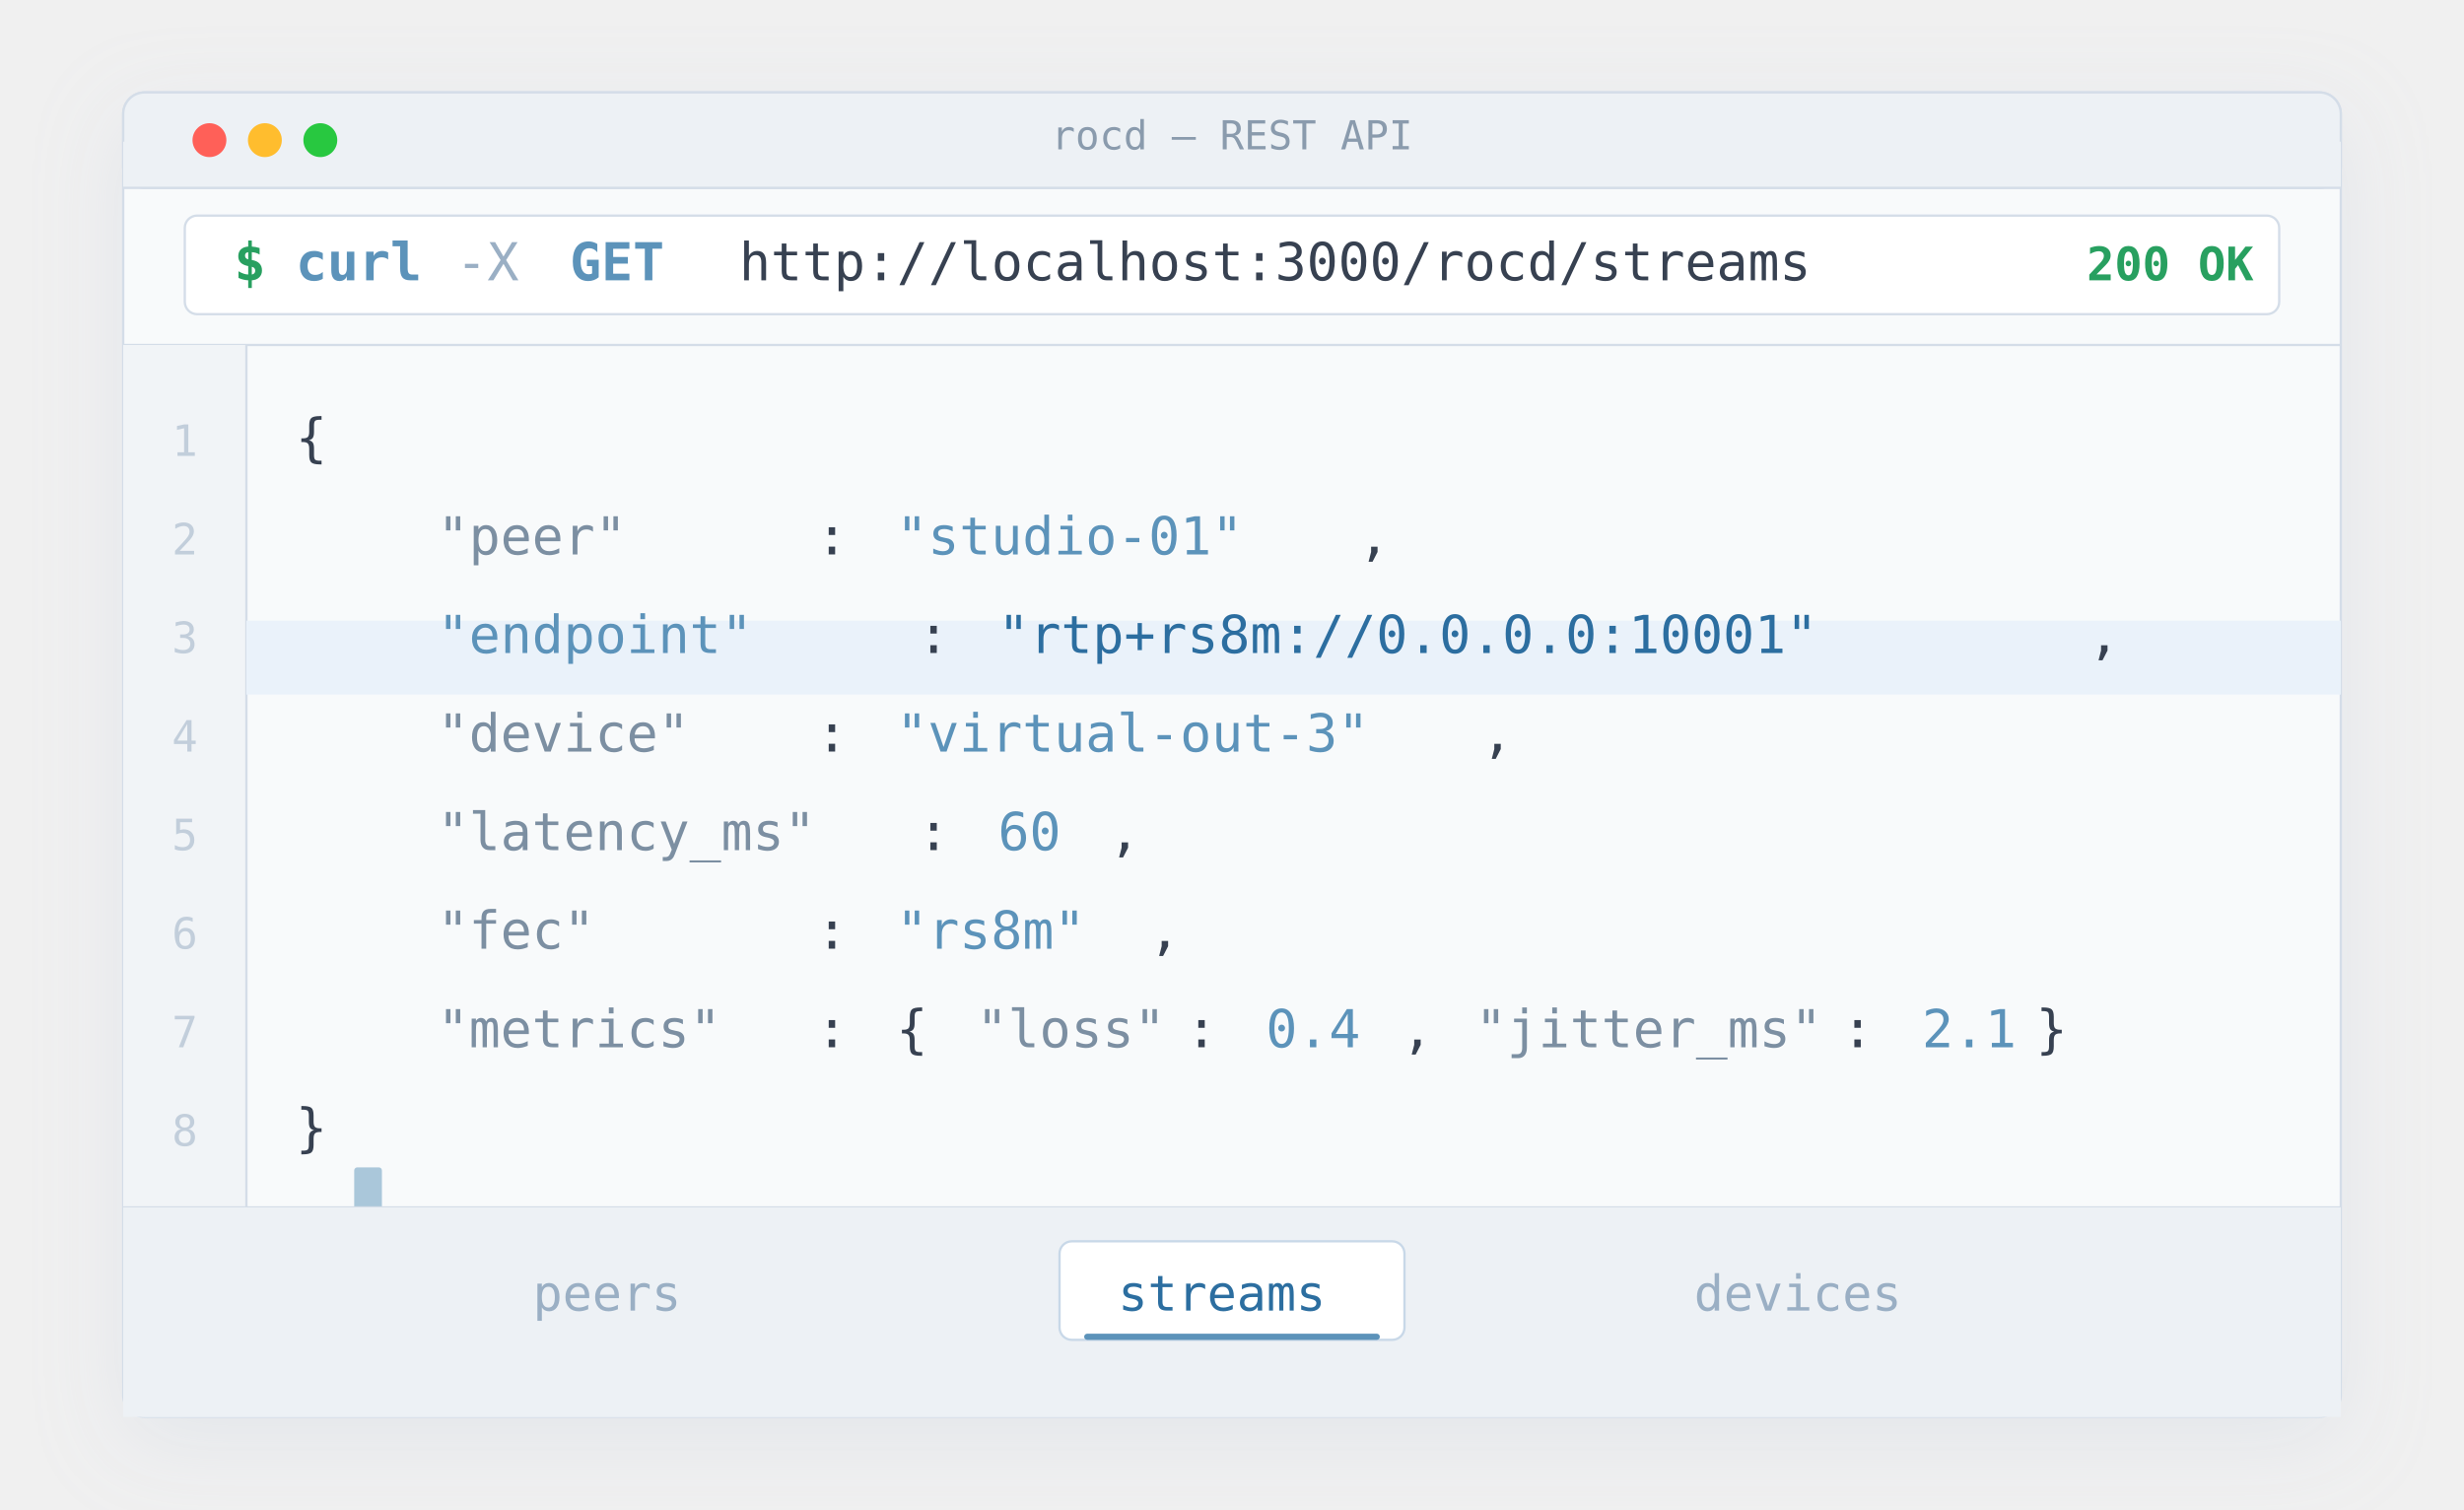
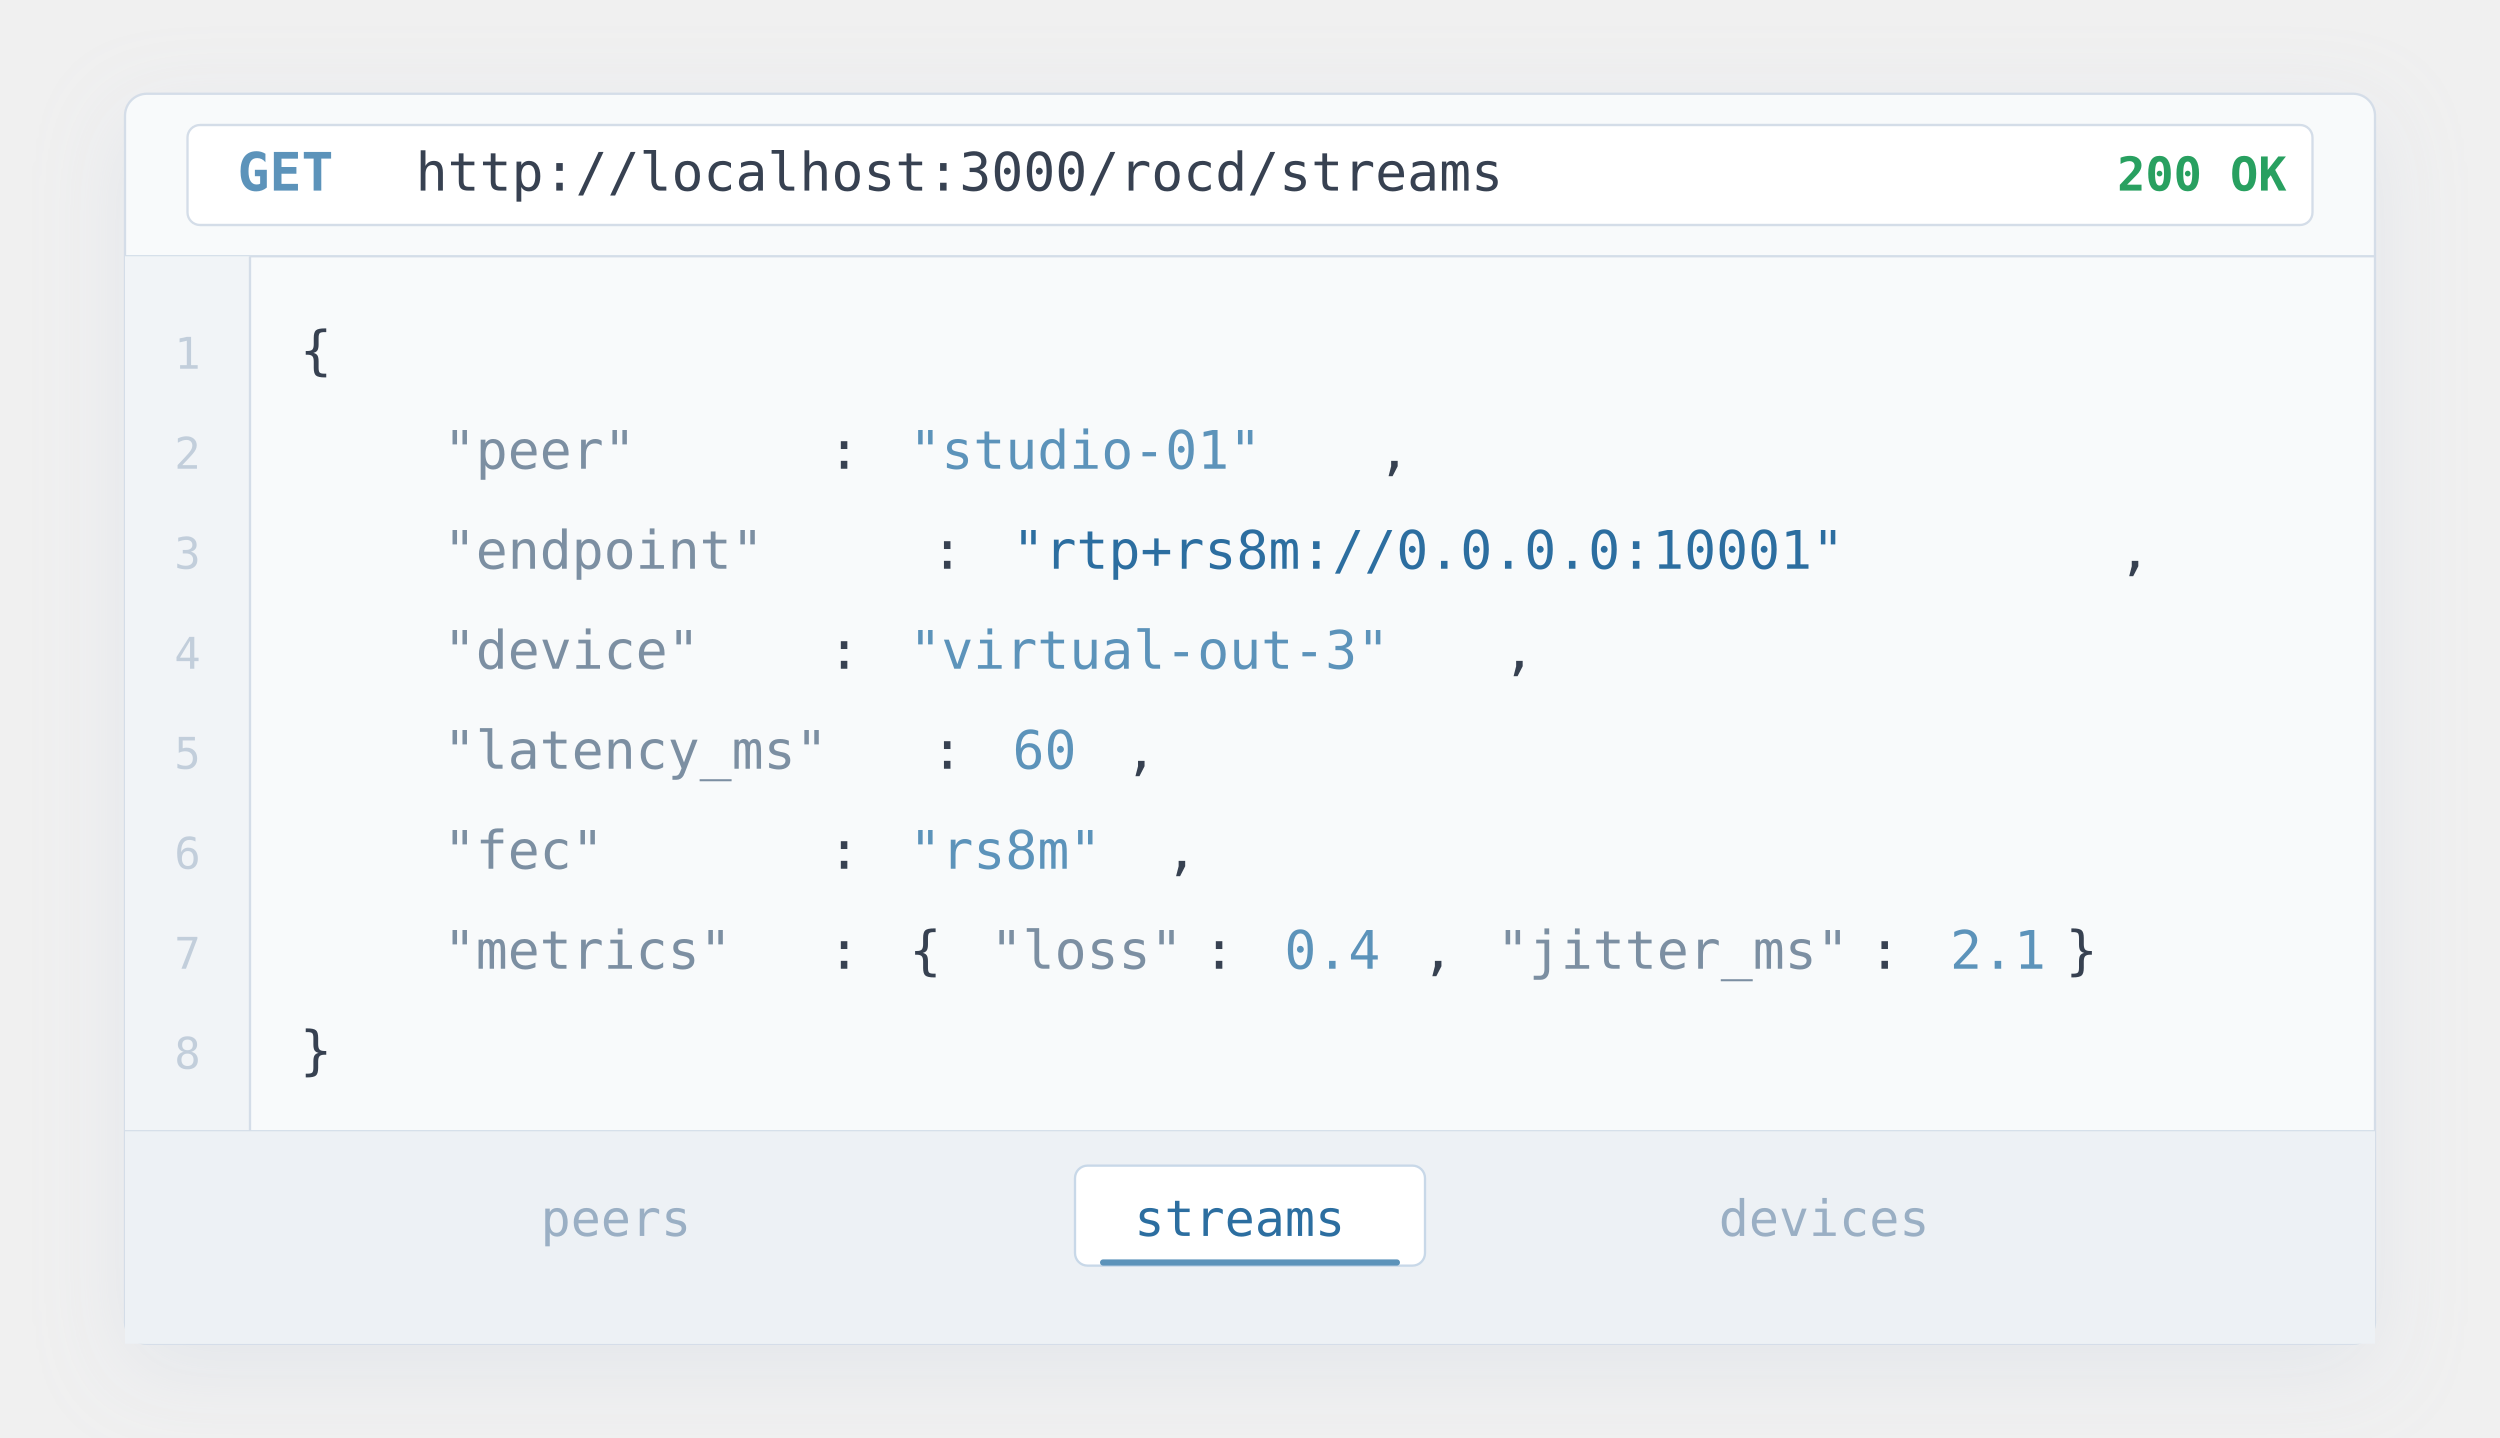
- <svg xmlns="http://www.w3.org/2000/svg" width="1600" height="980" viewBox="0 0 1600 980" fill="none">
+ <svg xmlns="http://www.w3.org/2000/svg" width="1600" height="920" viewBox="0 0 1600 920" fill="none">
  <defs>
    <filter id="shadow" filterUnits="userSpaceOnUse" color-interpolation-filters="sRGB">
      <feDropShadow dx="0" dy="16" stdDeviation="28" flood-color="#B7C7D8" flood-opacity="0.22" />
    </filter>
  </defs>
  <g filter="url(#shadow)">
-     <rect x="80" y="60" width="1440" height="860" rx="14" fill="#F8FAFB" stroke="#D4DDE8" stroke-width="1.5" />
+     <rect x="80" y="60" width="1440" height="800" rx="14" fill="#F8FAFB" stroke="#D4DDE8" stroke-width="1.5" />
  </g>
-   <rect x="80" y="60" width="1440" height="62" rx="14" fill="#EDF1F5" stroke="#D4DDE8" stroke-width="1.5" />
-   <rect x="80" y="92" width="1440" height="30" fill="#EDF1F5" />
-   <circle cx="136" cy="91" r="11" fill="#FF6058" />
-   <circle cx="172" cy="91" r="11" fill="#FFBD2E" />
-   <circle cx="208" cy="91" r="11" fill="#28C840" />
-   <text x="800" y="97" text-anchor="middle" fill="#8A9BAD" font-family="SFMono-Regular, Menlo, Consolas, monospace" font-size="26" font-weight="500">rocd — REST API</text>
-   <line x1="80" y1="122" x2="1520" y2="122" stroke="#D4DDE8" stroke-width="1.5" />
-   <rect x="120" y="140" width="1360" height="64" rx="8" fill="#FFFFFF" stroke="#D4DDE8" stroke-width="1.5" />
-   <text x="152" y="182" fill="#28A060" font-family="SFMono-Regular, Menlo, Consolas, monospace" font-size="34" font-weight="700">$</text>
-   <text x="192" y="182" fill="#5C93BA" font-family="SFMono-Regular, Menlo, Consolas, monospace" font-size="34" font-weight="600">curl</text>
-   <text x="296" y="182" fill="#9AAFC4" font-family="SFMono-Regular, Menlo, Consolas, monospace" font-size="34">-X</text>
-   <text x="370" y="182" fill="#5C93BA" font-family="SFMono-Regular, Menlo, Consolas, monospace" font-size="34" font-weight="600">GET</text>
-   <text x="480" y="182" fill="#374151" font-family="SFMono-Regular, Menlo, Consolas, monospace" font-size="34">http://localhost:3000/rocd/streams</text>
-   <text x="1355" y="182" fill="#28A060" font-family="SFMono-Regular, Menlo, Consolas, monospace" font-size="30" font-weight="600">200 OK</text>
-   <line x1="80" y1="224" x2="1520" y2="224" stroke="#D4DDE8" stroke-width="1.5" />
-   <rect x="80" y="224" width="80" height="560" fill="#F1F4F7" />
-   <line x1="160" y1="224" x2="160" y2="784" stroke="#D4DDE8" stroke-width="1.5" />
+   <rect x="120" y="80" width="1360" height="64" rx="8" fill="#FFFFFF" stroke="#D4DDE8" stroke-width="1.5" />
+   <text x="152" y="122" fill="#5C93BA" font-family="SFMono-Regular, Menlo, Consolas, monospace" font-size="34" font-weight="700">GET</text>
+   <text x="266" y="122" fill="#374151" font-family="SFMono-Regular, Menlo, Consolas, monospace" font-size="34">http://localhost:3000/rocd/streams</text>
+   <text x="1355" y="122" fill="#28A060" font-family="SFMono-Regular, Menlo, Consolas, monospace" font-size="30" font-weight="600">200 OK</text>
+   <line x1="80" y1="164" x2="1520" y2="164" stroke="#D4DDE8" stroke-width="1.5" />
+   <rect x="80" y="164" width="80" height="560" fill="#F1F4F7" />
+   <line x1="160" y1="164" x2="160" y2="724" stroke="#D4DDE8" stroke-width="1.5" />
  <g font-family="SFMono-Regular, Menlo, Consolas, monospace" font-size="28" fill="#C2CEDB" text-anchor="middle">
-     <text x="120" y="296">1</text>
-     <text x="120" y="360">2</text>
-     <text x="120" y="424">3</text>
-     <text x="120" y="488">4</text>
-     <text x="120" y="552">5</text>
-     <text x="120" y="616">6</text>
-     <text x="120" y="680">7</text>
-     <text x="120" y="744">8</text>
+     <text x="120" y="236">1</text>
+     <text x="120" y="300">2</text>
+     <text x="120" y="364">3</text>
+     <text x="120" y="428">4</text>
+     <text x="120" y="492">5</text>
+     <text x="120" y="556">6</text>
+     <text x="120" y="620">7</text>
+     <text x="120" y="684">8</text>
  </g>
-   <rect x="160" y="403" width="1360" height="48" fill="#EAF2FA" />
  <g font-family="SFMono-Regular, Menlo, Consolas, monospace" font-size="34">
-     <text x="192" y="296" fill="#374151">{</text>
-     <text x="284" y="360" fill="#7C8FA2">"peer"</text>
-     <text x="530" y="360" fill="#374151">:</text>
-     <text x="582" y="360" fill="#5C93BA">"studio-01"</text>
-     <text x="882" y="360" fill="#374151">,</text>
-     <text x="284" y="424" fill="#5C93BA">"endpoint"</text>
-     <text x="596" y="424" fill="#374151">:</text>
-     <text x="648" y="424" fill="#2C6EA0">"rtp+rs8m://0.0.0.0:10001"</text>
-     <text x="1356" y="424" fill="#374151">,</text>
-     <text x="284" y="488" fill="#7C8FA2">"device"</text>
-     <text x="530" y="488" fill="#374151">:</text>
-     <text x="582" y="488" fill="#5C93BA">"virtual-out-3"</text>
-     <text x="962" y="488" fill="#374151">,</text>
-     <text x="284" y="552" fill="#7C8FA2">"latency_ms"</text>
-     <text x="596" y="552" fill="#374151">:</text>
-     <text x="648" y="552" fill="#5C93BA">60</text>
-     <text x="720" y="552" fill="#374151">,</text>
-     <text x="284" y="616" fill="#7C8FA2">"fec"</text>
-     <text x="530" y="616" fill="#374151">:</text>
-     <text x="582" y="616" fill="#5C93BA">"rs8m"</text>
-     <text x="746" y="616" fill="#374151">,</text>
-     <text x="284" y="680" fill="#7C8FA2">"metrics"</text>
-     <text x="530" y="680" fill="#374151">:</text>
-     <text x="582" y="680" fill="#374151">{</text>
-     <text x="634" y="680" fill="#7C8FA2">"loss"</text>
-     <text x="770" y="680" fill="#374151">:</text>
-     <text x="822" y="680" fill="#5C93BA">0.4</text>
-     <text x="910" y="680" fill="#374151">,</text>
-     <text x="958" y="680" fill="#7C8FA2">"jitter_ms"</text>
-     <text x="1196" y="680" fill="#374151">:</text>
-     <text x="1248" y="680" fill="#5C93BA">2.1</text>
-     <text x="1322" y="680" fill="#374151">}</text>
-     <text x="192" y="744" fill="#374151">}</text>
+     <text x="192" y="236" fill="#374151">{</text>
+     <text x="284" y="300" fill="#7C8FA2">"peer"</text>
+     <text x="530" y="300" fill="#374151">:</text>
+     <text x="582" y="300" fill="#5C93BA">"studio-01"</text>
+     <text x="882" y="300" fill="#374151">,</text>
+     <text x="284" y="364" fill="#7C8FA2">"endpoint"</text>
+     <text x="596" y="364" fill="#374151">:</text>
+     <text x="648" y="364" fill="#2C6EA0">"rtp+rs8m://0.0.0.0:10001"</text>
+     <text x="1356" y="364" fill="#374151">,</text>
+     <text x="284" y="428" fill="#7C8FA2">"device"</text>
+     <text x="530" y="428" fill="#374151">:</text>
+     <text x="582" y="428" fill="#5C93BA">"virtual-out-3"</text>
+     <text x="962" y="428" fill="#374151">,</text>
+     <text x="284" y="492" fill="#7C8FA2">"latency_ms"</text>
+     <text x="596" y="492" fill="#374151">:</text>
+     <text x="648" y="492" fill="#5C93BA">60</text>
+     <text x="720" y="492" fill="#374151">,</text>
+     <text x="284" y="556" fill="#7C8FA2">"fec"</text>
+     <text x="530" y="556" fill="#374151">:</text>
+     <text x="582" y="556" fill="#5C93BA">"rs8m"</text>
+     <text x="746" y="556" fill="#374151">,</text>
+     <text x="284" y="620" fill="#7C8FA2">"metrics"</text>
+     <text x="530" y="620" fill="#374151">:</text>
+     <text x="582" y="620" fill="#374151">{</text>
+     <text x="634" y="620" fill="#7C8FA2">"loss"</text>
+     <text x="770" y="620" fill="#374151">:</text>
+     <text x="822" y="620" fill="#5C93BA">0.4</text>
+     <text x="910" y="620" fill="#374151">,</text>
+     <text x="958" y="620" fill="#7C8FA2">"jitter_ms"</text>
+     <text x="1196" y="620" fill="#374151">:</text>
+     <text x="1248" y="620" fill="#5C93BA">2.1</text>
+     <text x="1322" y="620" fill="#374151">}</text>
+     <text x="192" y="684" fill="#374151">}</text>
  </g>
-   <rect x="230" y="758" width="18" height="32" rx="2" fill="#5C93BA" opacity="0.5" />
-   <line x1="80" y1="784" x2="1520" y2="784" stroke="#D4DDE8" stroke-width="1.5" />
-   <rect x="80" y="784" width="1440" height="136" fill="#EDF1F5" />
-   <rect x="80" y="870" width="1440" height="50" rx="14" fill="#EDF1F5" />
-   <rect x="688" y="806" width="224" height="64" rx="8" fill="#FFFFFF" stroke="#C8D8E8" stroke-width="1.5" />
+   <line x1="80" y1="724" x2="1520" y2="724" stroke="#D4DDE8" stroke-width="1.5" />
+   <rect x="80" y="724" width="1440" height="136" fill="#EDF1F5" />
+   <rect x="80" y="810" width="1440" height="50" rx="14" fill="#EDF1F5" />
+   <rect x="688" y="746" width="224" height="64" rx="8" fill="#FFFFFF" stroke="#C8D8E8" stroke-width="1.5" />
  <g font-family="SFMono-Regular, Menlo, Consolas, monospace" font-size="32" font-weight="500">
-     <text x="346" y="851" fill="#9AAFC4">peers</text>
-     <text x="726" y="851" fill="#2C6EA0">streams</text>
-     <text x="1100" y="851" fill="#9AAFC4">devices</text>
+     <text x="346" y="791" fill="#9AAFC4">peers</text>
+     <text x="726" y="791" fill="#2C6EA0">streams</text>
+     <text x="1100" y="791" fill="#9AAFC4">devices</text>
  </g>
-   <rect x="704" y="866" width="192" height="4" rx="2" fill="#5C93BA" />
+   <rect x="704" y="806" width="192" height="4" rx="2" fill="#5C93BA" />
</svg>
